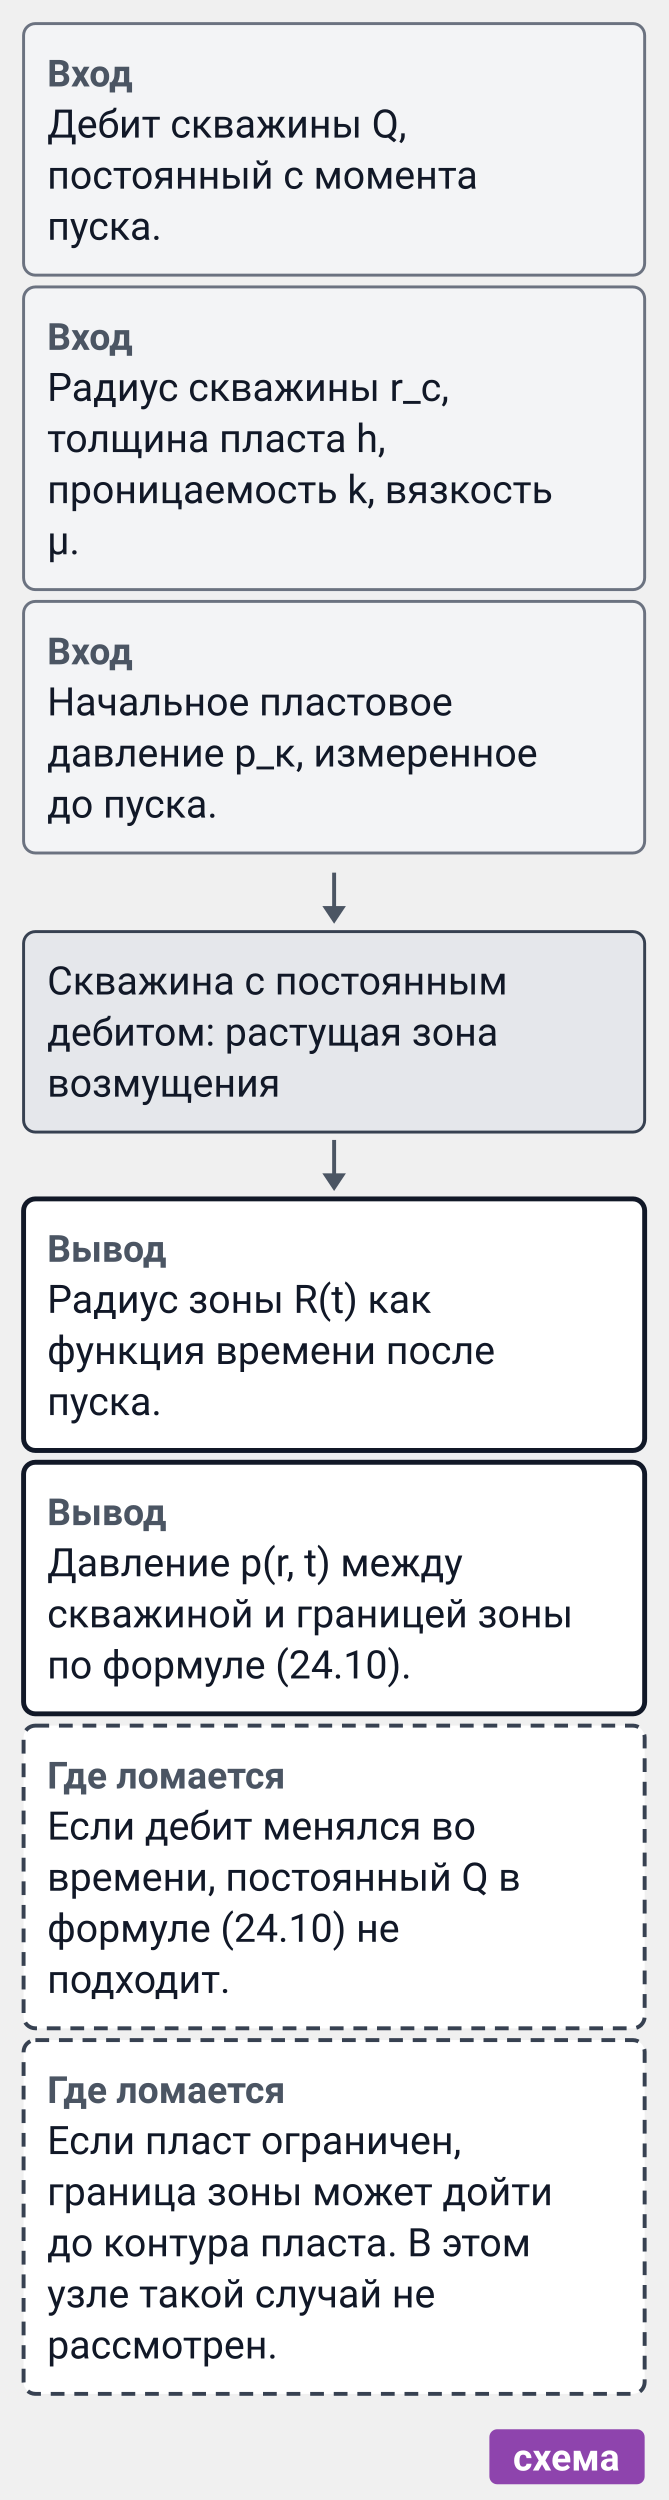
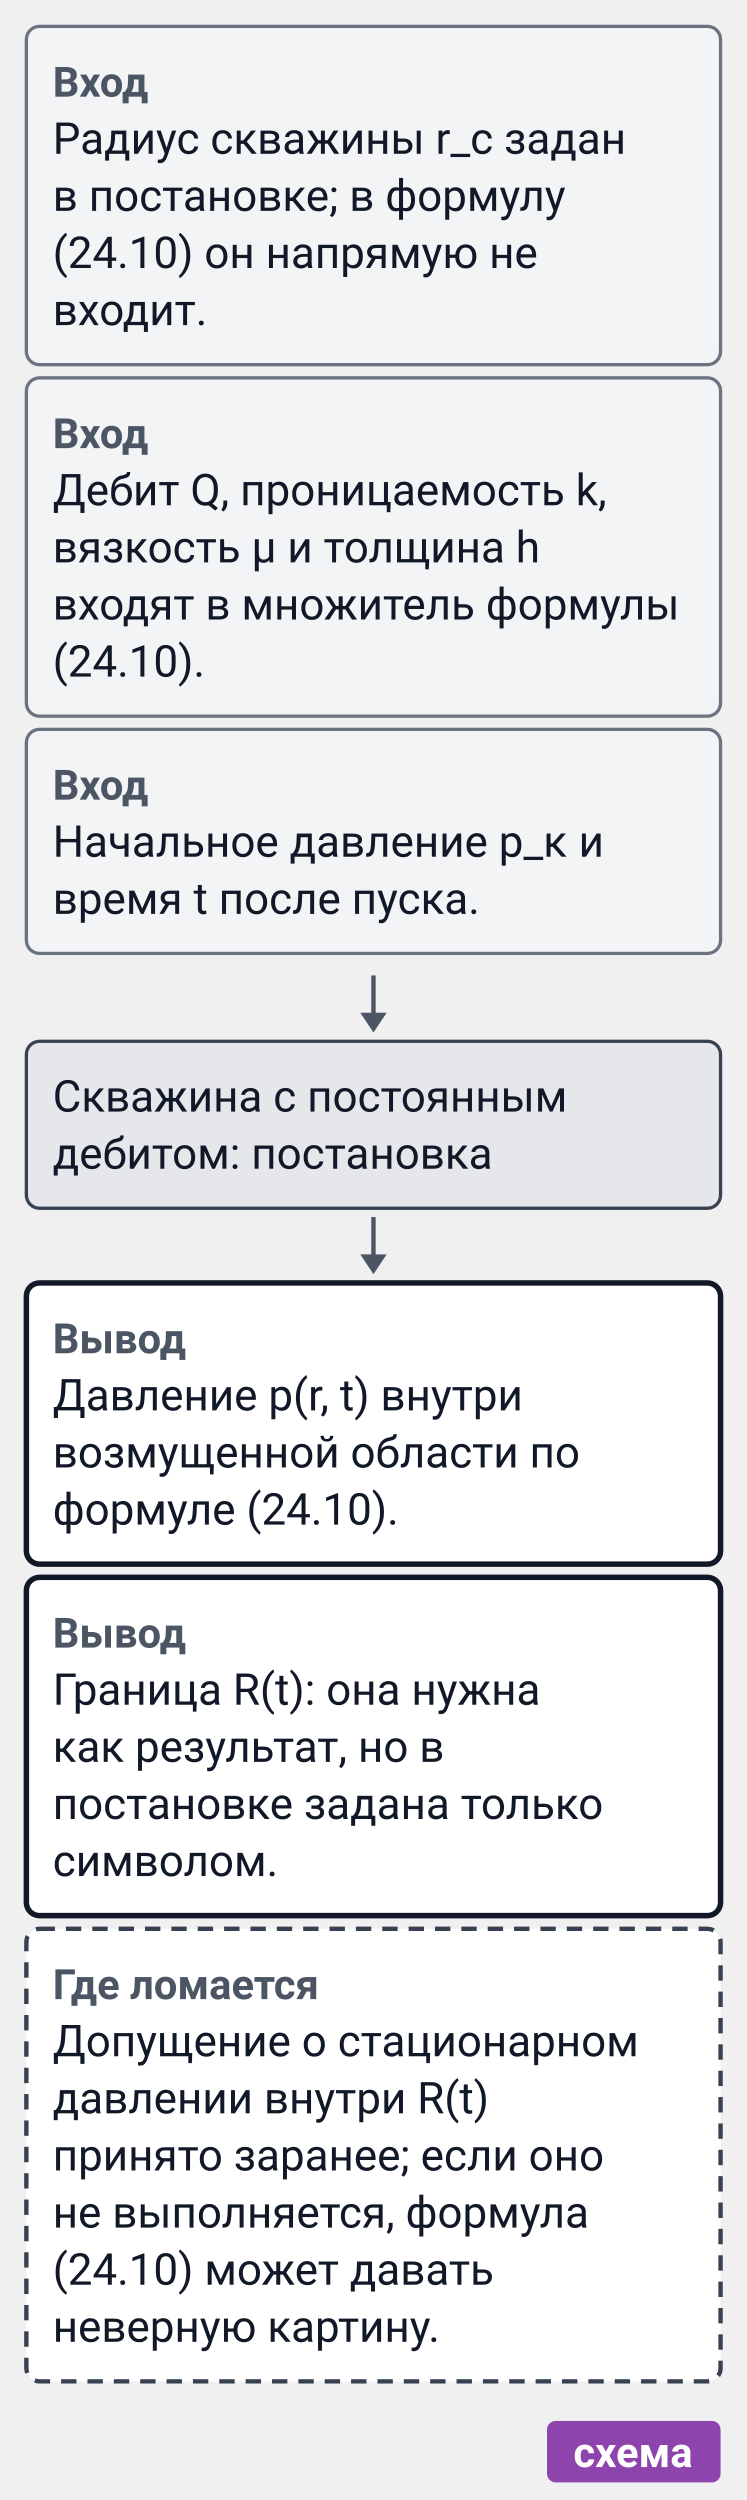
- <svg xmlns="http://www.w3.org/2000/svg" viewBox="0 0 340 1272" role="img" aria-label="Схема шага «Скважина с постоянным дебитом: растущая зона возмущения»: что на входе, что получаем и где правило ломается.">
+ <svg xmlns="http://www.w3.org/2000/svg" viewBox="0 0 340 1138" role="img" aria-label="Схема шага «Скважина с постоянным дебитом: постановка»: что на входе, что получаем и где правило ломается.">
  <style>.i-in{fill:#F3F4F6;stroke:#6B7280;stroke-width:1.5}.i-out{fill:#FFFFFF;stroke:#111827;stroke-width:2.5}.i-node{fill:#E5E7EB;stroke:#374151;stroke-width:1.5}.i-warn{fill:#FFFFFF;stroke:#374151;stroke-width:2;stroke-dasharray:7 5}.it{fill:#111827;font-size:20px;font-family:system-ui,-apple-system,'Segoe UI',Roboto,sans-serif}.ih{fill:#4B5563;font-size:19px;font-weight:700;font-family:system-ui,-apple-system,'Segoe UI',Roboto,sans-serif}.il{fill:#4B5563;font-size:19px;font-family:system-ui,-apple-system,'Segoe UI',Roboto,sans-serif}.ia{stroke:#4B5563;stroke-width:2}.iah{fill:#4B5563}.ibt{fill:#FFFFFF;font-size:19px;font-weight:700;font-family:system-ui,-apple-system,'Segoe UI',Roboto,sans-serif}.isw{stroke:#6B7280;stroke-width:1.5}</style>
-   <rect class="i-in" x="12" y="12" width="316" height="128" rx="6" />
+   <rect class="i-in" x="12" y="12" width="316" height="154" rx="6" />
  <text class="ih" x="24" y="44">Вход</text>
-   <text class="it" x="24" y="70">Дебит скважины Q,</text>
-   <text class="it" x="24" y="96">постоянный с момента</text>
-   <text class="it" x="24" y="122">пуска.</text>
-   <rect class="i-in" x="12" y="146" width="316" height="154" rx="6" />
-   <text class="ih" x="24" y="178">Вход</text>
-   <text class="it" x="24" y="204">Радиус скважины r_c,</text>
-   <text class="it" x="24" y="230">толщина пласта h,</text>
-   <text class="it" x="24" y="256">проницаемость k, вязкость</text>
-   <text class="it" x="24" y="282">μ.</text>
-   <rect class="i-in" x="12" y="306" width="316" height="128" rx="6" />
-   <text class="ih" x="24" y="338">Вход</text>
-   <text class="it" x="24" y="364">Начальное пластовое</text>
-   <text class="it" x="24" y="390">давление p_κ, измеренное</text>
-   <text class="it" x="24" y="416">до пуска.</text>
+   <text class="it" x="24" y="70">Радиус скважины r_c задан</text>
+   <text class="it" x="24" y="96">в постановке; в формулу</text>
+   <text class="it" x="24" y="122">(24.10) он напрямую не</text>
+   <text class="it" x="24" y="148">входит.</text>
+   <rect class="i-in" x="12" y="172" width="316" height="154" rx="6" />
+   <text class="ih" x="24" y="204">Вход</text>
+   <text class="it" x="24" y="230">Дебит Q, проницаемость k,</text>
+   <text class="it" x="24" y="256">вязкость μ и толщина h</text>
+   <text class="it" x="24" y="282">входят в множитель формулы</text>
+   <text class="it" x="24" y="308">(24.10).</text>
+   <rect class="i-in" x="12" y="332" width="316" height="102" rx="6" />
+   <text class="ih" x="24" y="364">Вход</text>
+   <text class="it" x="24" y="390">Начальное давление p_κ и</text>
+   <text class="it" x="24" y="416">время t после пуска.</text>
  <line class="ia" x1="170" y1="444" x2="170" y2="464" />
  <path class="iah" d="M170 470 l-6 -9 h12 z" />
-   <rect class="i-node" x="12" y="474" width="316" height="102" rx="6" />
+   <rect class="i-node" x="12" y="474" width="316" height="76" rx="6" />
  <text class="it" x="24" y="506">Скважина с постоянным</text>
-   <text class="it" x="24" y="532">дебитом: растущая зона</text>
-   <text class="it" x="24" y="558">возмущения</text>
-   <line class="ia" x1="170" y1="580" x2="170" y2="600" />
-   <path class="iah" d="M170 606 l-6 -9 h12 z" />
-   <rect class="i-out" x="12" y="610" width="316" height="128" rx="6" />
-   <text class="ih" x="24" y="642">Вывод</text>
-   <text class="it" x="24" y="668">Радиус зоны R(t) как</text>
-   <text class="it" x="24" y="694">функция времени после</text>
-   <text class="it" x="24" y="720">пуска.</text>
-   <rect class="i-out" x="12" y="744" width="316" height="128" rx="6" />
-   <text class="ih" x="24" y="776">Вывод</text>
-   <text class="it" x="24" y="802">Давление p(r, t) между</text>
-   <text class="it" x="24" y="828">скважиной и границей зоны</text>
-   <text class="it" x="24" y="854">по формуле (24.10).</text>
-   <rect class="i-warn" x="12" y="878" width="316" height="154" rx="6" />
+   <text class="it" x="24" y="532">дебитом: постановка</text>
+   <line class="ia" x1="170" y1="554" x2="170" y2="574" />
+   <path class="iah" d="M170 580 l-6 -9 h12 z" />
+   <rect class="i-out" x="12" y="584" width="316" height="128" rx="6" />
+   <text class="ih" x="24" y="616">Вывод</text>
+   <text class="it" x="24" y="642">Давление p(r, t) внутри</text>
+   <text class="it" x="24" y="668">возмущенной области по</text>
+   <text class="it" x="24" y="694">формуле (24.10).</text>
+   <rect class="i-out" x="12" y="718" width="316" height="154" rx="6" />
+   <text class="ih" x="24" y="750">Вывод</text>
+   <text class="it" x="24" y="776">Граница R(t): она нужна</text>
+   <text class="it" x="24" y="802">как результат, но в</text>
+   <text class="it" x="24" y="828">постановке задана только</text>
+   <text class="it" x="24" y="854">символом.</text>
+   <rect class="i-warn" x="12" y="878" width="316" height="206" rx="6" />
  <text class="ih" x="24" y="910">Где ломается</text>
-   <text class="it" x="24" y="936">Если дебит менялся во</text>
-   <text class="it" x="24" y="962">времени, постоянный Q в</text>
-   <text class="it" x="24" y="988">формуле (24.10) не</text>
-   <text class="it" x="24" y="1014">подходит.</text>
-   <rect class="i-warn" x="12" y="1038" width="316" height="180" rx="6" />
-   <text class="ih" x="24" y="1070">Где ломается</text>
-   <text class="it" x="24" y="1096">Если пласт ограничен,</text>
-   <text class="it" x="24" y="1122">граница зоны может дойти</text>
-   <text class="it" x="24" y="1148">до контура пласта. В этом</text>
-   <text class="it" x="24" y="1174">узле такой случай не</text>
-   <text class="it" x="24" y="1200">рассмотрен.</text>
-   <rect x="249" y="1236" width="79" height="28" rx="4" fill="#8E44AD" />
-   <text class="ibt" x="261" y="1257">схема</text>
+   <text class="it" x="24" y="936">Допущение о стационарном</text>
+   <text class="it" x="24" y="962">давлении внутри R(t)</text>
+   <text class="it" x="24" y="988">принято заранее; если оно</text>
+   <text class="it" x="24" y="1014">не выполняется, формула</text>
+   <text class="it" x="24" y="1040">(24.10) может давать</text>
+   <text class="it" x="24" y="1066">неверную картину.</text>
+   <rect x="249" y="1102" width="79" height="28" rx="4" fill="#8E44AD" />
+   <text class="ibt" x="261" y="1123">схема</text>
</svg>
